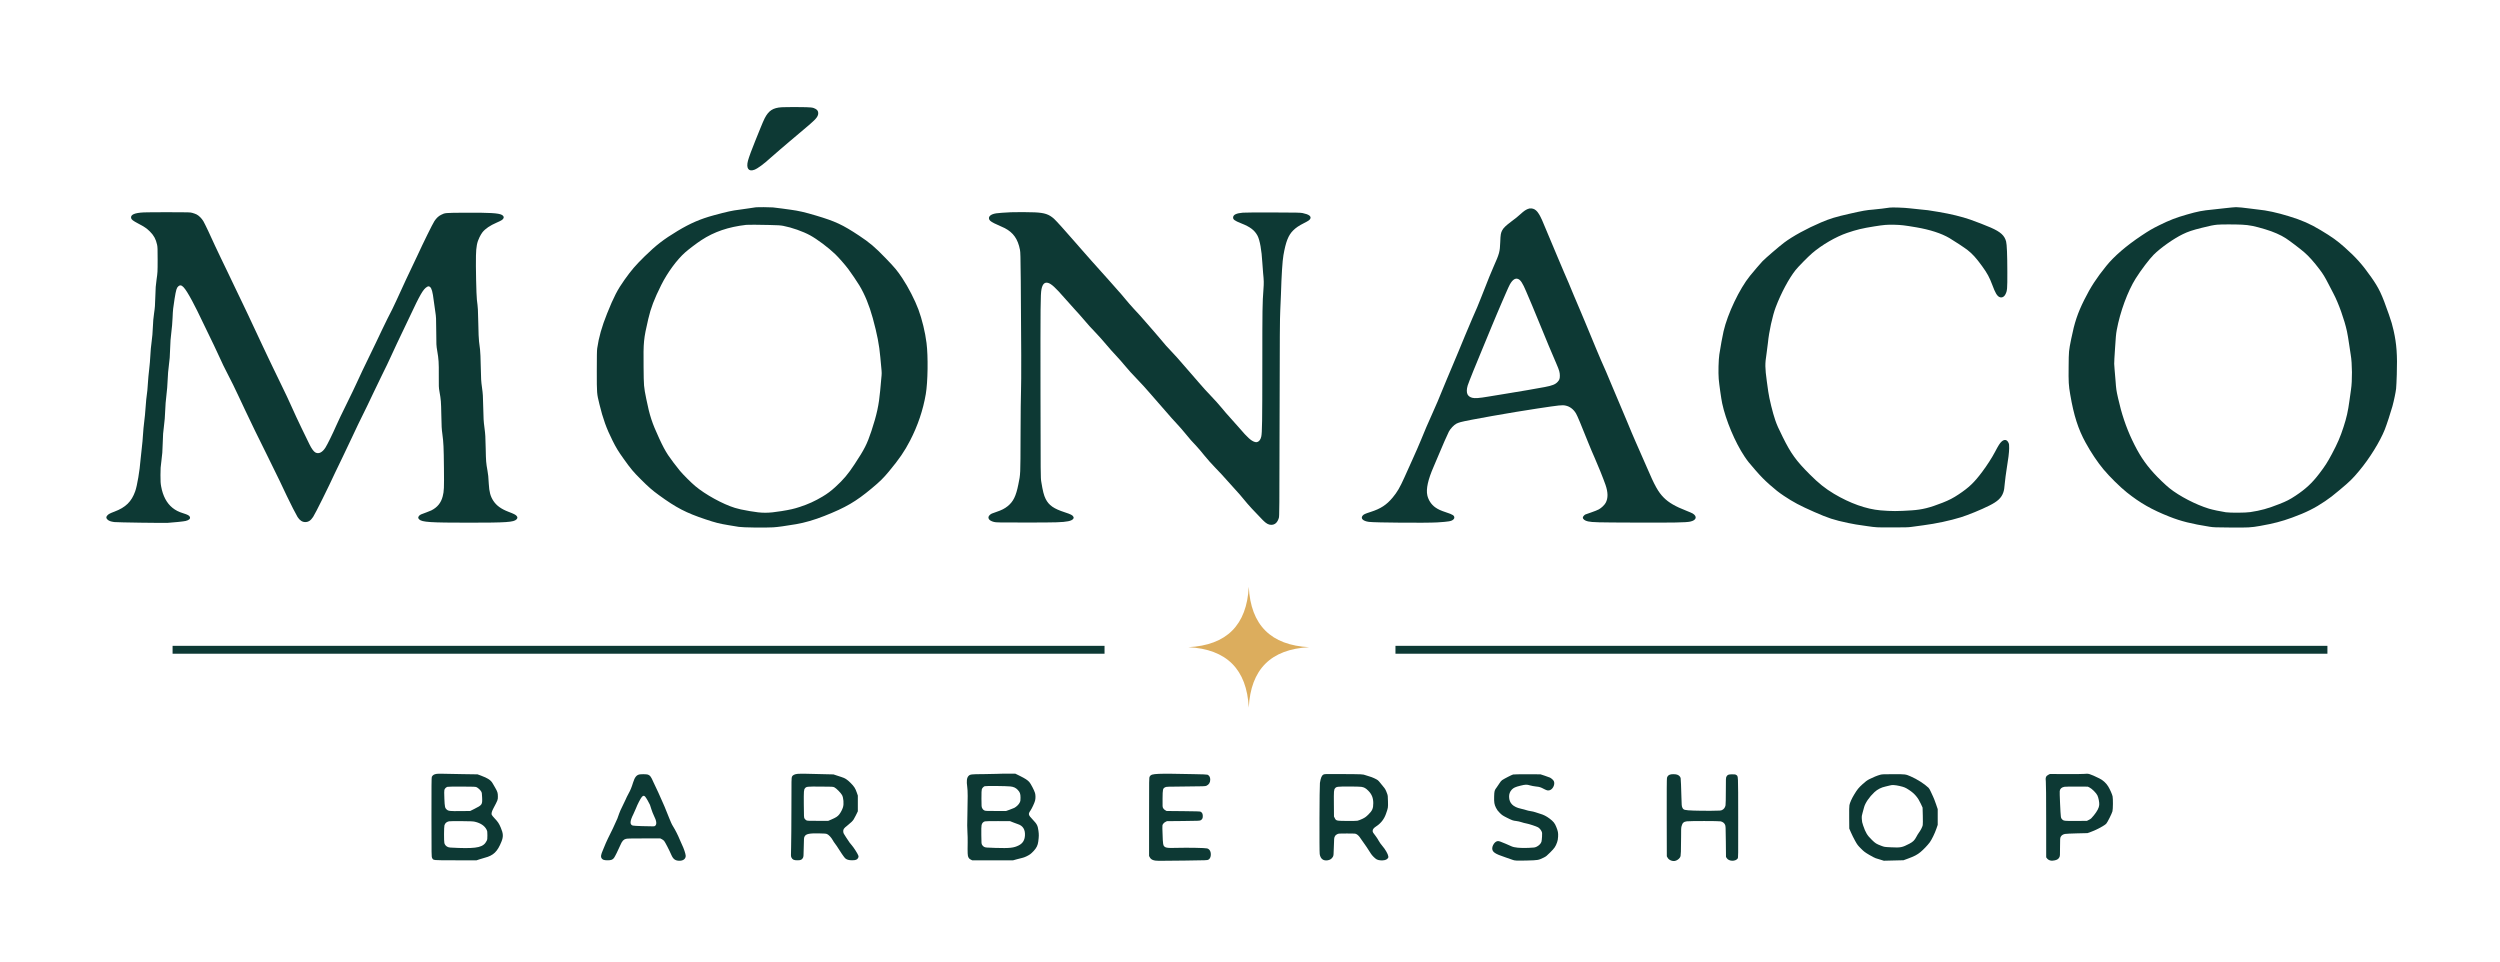
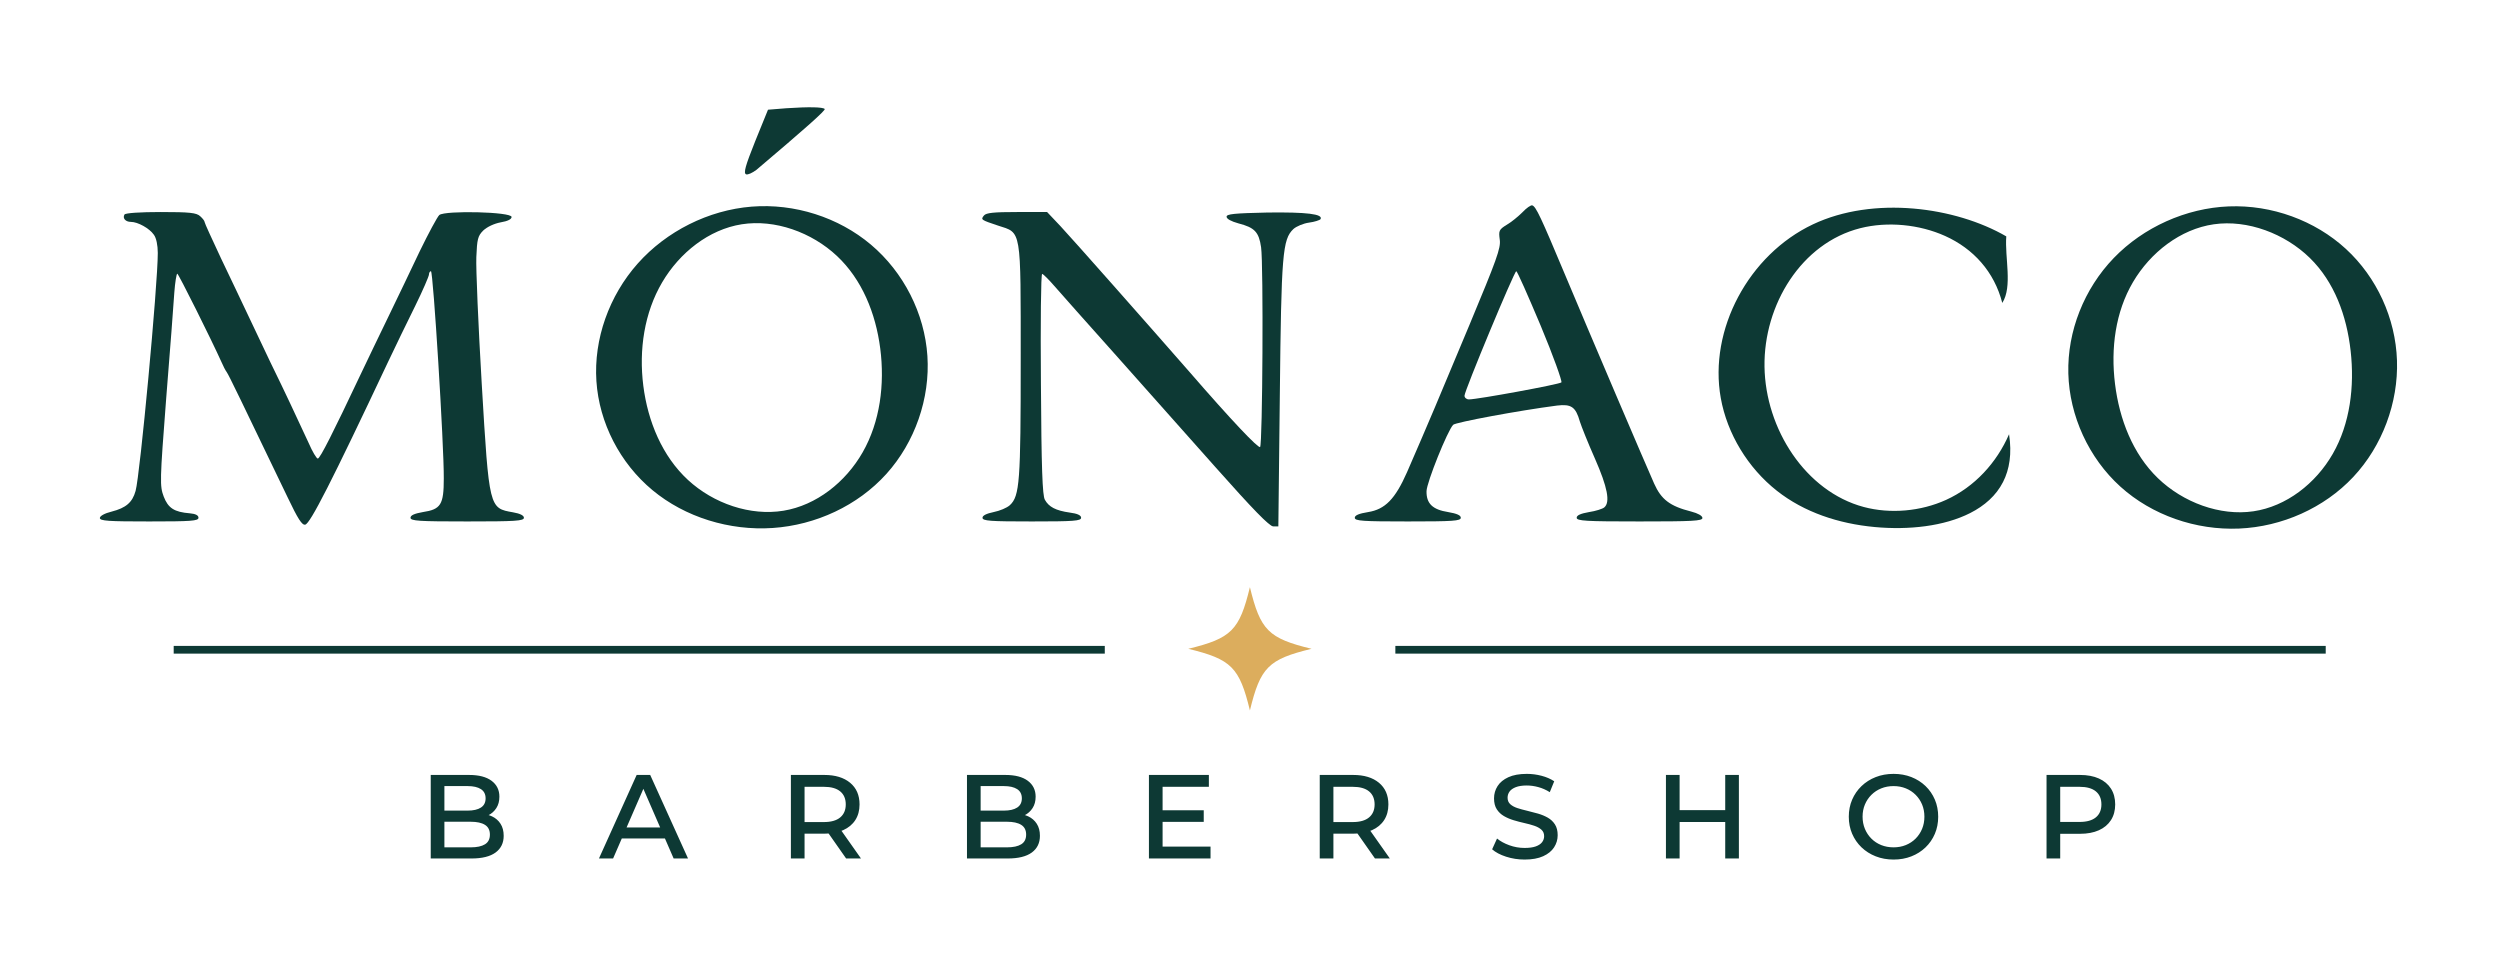
<svg xmlns="http://www.w3.org/2000/svg" viewBox="0 0 1014 390" role="img" aria-label="Mónaco Barbershop">
-   <g transform="scale(0.125) translate(0,3120) scale(0.1,-0.1)" fill="#0D3934">
-     <path d="M25365 27720 c-284 -18 -423 -108 -552 -357 -28 -54 -89 -195 -136 -313 -47 -118 -124 -309 -172 -425 -103 -250 -205 -529 -235 -640 -64 -245 19 -364 206 -294 112 42 308 187 539 398 77 71 212 188 300 261 88 74 225 190 305 260 80 69 210 180 290 245 237 194 481 407 541 473 70 76 99 133 99 198 0 62 -25 104 -82 138 -91 53 -139 58 -573 61 -220 2 -458 -1 -530 -5z" />
-     <path d="M24520 24473 c-19 -2 -118 -17 -220 -33 -102 -17 -243 -37 -315 -45 -221 -26 -389 -63 -825 -181 -434 -118 -759 -258 -1175 -508 -454 -274 -695 -460 -1067 -824 -299 -294 -426 -442 -651 -757 -227 -318 -353 -560 -568 -1098 -171 -426 -270 -773 -321 -1132 -10 -66 -13 -262 -13 -740 0 -732 -1 -718 85 -1071 113 -467 230 -792 425 -1179 116 -233 189 -352 355 -584 245 -344 312 -423 560 -671 252 -252 370 -356 592 -517 563 -410 878 -573 1506 -783 333 -111 446 -140 747 -190 132 -22 285 -47 340 -56 127 -21 858 -31 1112 -15 151 9 384 42 743 102 281 48 600 141 923 269 690 273 1017 464 1527 889 277 231 378 330 566 556 337 406 502 647 685 1000 250 484 420 987 509 1507 67 393 79 1221 24 1658 -43 347 -145 768 -263 1087 -111 301 -334 734 -524 1018 -167 250 -242 340 -541 649 -344 357 -515 502 -861 731 -539 356 -766 462 -1395 650 -361 108 -574 157 -825 190 -66 9 -196 27 -290 40 -93 14 -222 30 -285 35 -108 9 -484 11 -560 3z m440 -573 c283 -6 365 -12 456 -29 275 -52 636 -179 869 -306 228 -124 594 -398 814 -610 111 -106 318 -342 423 -481 97 -129 289 -412 365 -539 174 -290 319 -643 433 -1058 143 -524 209 -865 244 -1262 8 -88 23 -242 32 -342 17 -173 17 -190 0 -355 -9 -95 -26 -273 -36 -396 -40 -457 -113 -792 -284 -1307 -143 -428 -224 -589 -548 -1080 -209 -319 -361 -499 -618 -733 -146 -134 -263 -221 -422 -316 -247 -147 -464 -246 -737 -335 -185 -61 -311 -90 -596 -136 -435 -70 -622 -70 -1024 0 -255 45 -359 67 -486 106 -393 121 -959 432 -1285 706 -136 114 -393 371 -499 498 -120 145 -309 395 -384 510 -97 149 -175 295 -290 545 -233 505 -306 729 -417 1277 -81 404 -81 407 -87 1038 -8 817 0 899 152 1555 82 356 194 648 422 1105 202 403 507 818 776 1056 114 101 375 299 522 395 420 275 879 431 1460 498 57 6 400 5 745 -4z" />
-     <path d="M72425 24469 c-66 -4 -185 -17 -263 -28 -79 -11 -246 -30 -370 -41 -324 -30 -482 -61 -827 -160 -366 -105 -561 -181 -898 -347 -235 -116 -327 -170 -577 -336 -493 -328 -893 -673 -1146 -987 -324 -402 -503 -678 -713 -1097 -216 -433 -318 -738 -425 -1273 -79 -392 -78 -386 -83 -887 -6 -513 0 -614 52 -916 116 -679 256 -1117 499 -1560 176 -321 386 -634 580 -867 193 -232 540 -575 759 -749 435 -346 810 -560 1382 -786 374 -148 709 -232 1306 -327 121 -19 185 -22 664 -25 590 -5 671 -1 970 52 443 79 690 143 1040 270 444 161 745 311 1070 533 166 113 241 171 465 358 345 289 421 363 639 624 334 398 675 948 832 1341 58 145 199 574 248 754 52 191 106 452 120 575 6 52 16 257 22 455 21 633 -5 992 -102 1425 -44 196 -71 285 -155 528 -231 662 -318 847 -575 1212 -283 403 -490 636 -859 964 -245 218 -411 337 -780 558 -345 207 -603 321 -1035 453 -376 116 -718 190 -990 215 -66 6 -196 22 -288 36 -143 21 -399 46 -432 42 -5 0 -64 -4 -130 -9z m321 -559 c240 -12 406 -45 759 -151 263 -79 499 -182 669 -293 119 -77 464 -339 591 -449 150 -129 313 -310 498 -555 115 -151 174 -248 289 -472 58 -113 130 -252 161 -310 166 -312 360 -855 441 -1232 19 -90 49 -264 66 -388 16 -124 42 -290 56 -370 50 -285 54 -842 9 -1135 -8 -55 -31 -215 -50 -355 -47 -347 -92 -549 -192 -855 -103 -320 -197 -537 -379 -878 -150 -280 -219 -387 -413 -642 -230 -300 -435 -491 -762 -708 -190 -126 -295 -180 -527 -271 -374 -148 -601 -211 -947 -263 -153 -23 -649 -26 -790 -5 -174 26 -431 81 -550 117 -421 128 -962 408 -1280 664 -125 100 -372 337 -509 489 -297 328 -486 618 -704 1077 -197 418 -344 855 -455 1356 -56 249 -63 300 -81 554 -8 110 -23 281 -32 380 -15 156 -16 203 -6 355 7 96 17 252 22 345 20 333 31 448 55 580 109 588 353 1252 613 1667 169 270 443 631 586 774 224 223 646 521 941 664 173 84 311 131 620 208 265 67 375 89 498 101 116 12 589 12 803 1z" />
-     <path d="M61320 24464 c-87 -15 -417 -55 -535 -64 -231 -18 -327 -35 -790 -140 -427 -96 -620 -155 -905 -277 -463 -197 -924 -450 -1197 -655 -157 -118 -614 -511 -703 -604 -72 -76 -279 -318 -406 -474 -341 -420 -726 -1229 -858 -1800 -36 -156 -99 -501 -137 -750 -26 -170 -37 -588 -20 -795 13 -165 82 -653 112 -792 117 -548 417 -1263 724 -1723 101 -150 149 -211 353 -444 188 -215 280 -309 472 -480 177 -157 285 -242 455 -356 304 -203 518 -317 979 -520 467 -205 634 -260 1105 -360 194 -41 271 -53 617 -102 299 -43 299 -43 809 -42 429 0 528 3 625 17 63 9 236 33 384 52 415 54 869 151 1224 261 238 74 649 242 922 379 267 133 390 248 451 420 28 81 36 129 54 335 9 99 34 288 55 419 58 351 81 540 83 686 1 112 -2 136 -20 175 -49 109 -134 124 -225 42 -56 -51 -100 -119 -212 -332 -103 -196 -260 -440 -421 -655 -256 -342 -425 -503 -760 -726 -176 -118 -314 -189 -525 -272 -417 -164 -659 -224 -1000 -247 -442 -30 -664 -30 -1010 0 -461 39 -993 229 -1510 537 -289 173 -498 340 -795 638 -432 432 -604 669 -868 1203 -142 285 -188 388 -243 547 -80 226 -198 709 -228 930 -9 61 -29 209 -46 330 -60 442 -62 568 -10 895 16 102 36 259 45 350 35 367 147 881 255 1166 174 457 425 926 641 1199 83 106 407 435 540 549 314 270 771 535 1135 659 304 104 500 151 880 211 323 51 417 59 657 53 215 -5 318 -17 707 -83 444 -76 814 -196 1075 -349 146 -85 497 -317 591 -391 154 -120 279 -258 467 -517 169 -232 243 -369 337 -622 89 -241 148 -343 221 -380 75 -39 156 -5 201 85 59 116 63 163 62 725 -1 561 -15 896 -40 990 -52 195 -179 310 -499 451 -145 64 -486 196 -661 257 -282 98 -635 184 -1034 251 -337 57 -376 62 -597 81 -100 8 -253 25 -340 36 -149 20 -575 35 -643 23z" />
-     <path d="M49570 24417 c-70 -29 -126 -68 -215 -149 -113 -102 -171 -149 -325 -263 -166 -125 -243 -198 -284 -274 -48 -90 -57 -140 -66 -386 -11 -314 -27 -373 -217 -800 -81 -181 -154 -363 -398 -985 -110 -280 -148 -370 -297 -705 -47 -104 -149 -347 -228 -540 -78 -192 -176 -429 -217 -525 -41 -96 -128 -303 -193 -460 -65 -157 -144 -343 -175 -415 -31 -71 -98 -231 -147 -355 -114 -286 -195 -474 -364 -852 -144 -320 -170 -381 -337 -788 -57 -140 -181 -424 -275 -630 -93 -206 -211 -467 -261 -580 -151 -335 -233 -476 -384 -657 -196 -235 -387 -360 -709 -463 -189 -61 -226 -78 -262 -120 -77 -92 10 -179 204 -204 198 -26 1873 -38 2215 -17 379 24 459 38 520 92 25 22 35 39 35 61 0 71 -46 101 -265 173 -181 60 -259 96 -352 161 -129 91 -224 236 -259 390 -46 208 21 511 206 934 38 85 106 247 153 360 129 310 293 685 340 775 49 94 164 216 243 257 27 15 90 39 140 52 207 59 1676 319 2485 440 746 112 808 119 921 95 136 -28 257 -120 337 -257 42 -70 162 -357 396 -944 63 -157 157 -381 210 -497 94 -207 285 -683 350 -872 85 -244 87 -435 7 -583 -38 -71 -134 -164 -223 -214 -44 -24 -146 -65 -242 -97 -92 -30 -180 -61 -196 -69 -39 -21 -81 -72 -81 -100 0 -53 70 -105 170 -125 149 -30 290 -34 1515 -38 1277 -5 1659 2 1799 32 199 42 238 164 83 262 -21 13 -114 54 -205 89 -362 141 -574 264 -737 428 -179 180 -293 384 -552 991 -47 110 -128 295 -180 410 -52 116 -132 298 -178 405 -45 107 -102 238 -125 290 -23 52 -95 226 -160 385 -65 160 -160 387 -213 505 -52 118 -170 397 -262 620 -161 389 -249 594 -368 857 -31 67 -96 223 -146 345 -49 123 -121 296 -160 386 -39 90 -121 287 -181 437 -61 151 -149 361 -196 467 -48 106 -137 317 -199 468 -141 343 -198 480 -315 745 -50 116 -139 325 -197 465 -58 140 -169 406 -248 590 -79 184 -173 409 -210 500 -155 384 -252 506 -408 517 -49 3 -73 -1 -117 -20z m-307 -2271 c78 -32 146 -138 255 -396 39 -91 128 -300 198 -465 70 -165 202 -487 295 -715 153 -379 324 -786 492 -1175 91 -210 111 -281 111 -385 0 -98 -14 -138 -70 -199 -74 -83 -176 -124 -422 -170 -244 -47 -874 -155 -1227 -211 -176 -28 -439 -72 -585 -96 -313 -54 -459 -64 -541 -41 -75 22 -119 54 -149 107 -34 62 -33 170 3 290 26 87 304 779 473 1177 51 122 121 291 155 375 33 84 103 252 154 373 51 121 125 298 165 394 39 96 104 249 145 340 40 91 111 254 157 361 46 108 100 225 120 260 88 157 178 216 271 176z" />
-     <path d="M4665 24308 c-300 -15 -431 -73 -411 -182 10 -50 61 -90 226 -177 207 -108 279 -157 386 -263 128 -128 191 -245 231 -426 16 -75 18 -133 18 -490 -1 -404 -1 -406 -34 -635 -28 -202 -34 -270 -41 -560 -8 -287 -13 -357 -40 -535 -22 -153 -33 -269 -40 -457 -7 -179 -19 -314 -40 -470 -20 -140 -34 -299 -41 -443 -5 -124 -23 -330 -39 -460 -16 -129 -34 -323 -40 -430 -10 -184 -20 -284 -55 -545 -8 -60 -19 -198 -25 -305 -6 -107 -24 -292 -40 -410 -16 -119 -34 -310 -40 -425 -6 -116 -24 -313 -40 -440 -16 -126 -34 -295 -40 -375 -25 -344 -109 -840 -172 -1019 -120 -339 -309 -525 -676 -663 -142 -53 -193 -80 -230 -123 -44 -50 -43 -87 6 -134 42 -42 105 -65 222 -81 87 -12 1598 -34 1740 -25 187 11 516 46 575 61 113 28 160 74 135 133 -17 43 -70 71 -211 115 -150 46 -254 99 -352 178 -188 151 -313 388 -368 694 -18 100 -22 158 -22 364 0 219 4 270 32 480 27 198 33 286 41 560 7 269 14 365 40 555 22 167 33 303 40 495 7 183 19 339 40 505 20 159 33 326 40 495 7 181 19 320 40 480 25 181 33 284 40 525 7 234 16 352 39 535 20 152 34 322 41 482 10 247 18 321 64 609 49 301 67 360 122 409 103 90 198 -10 446 -468 56 -103 130 -248 166 -322 65 -137 237 -492 542 -1120 92 -190 195 -410 229 -490 34 -80 109 -235 167 -345 128 -243 339 -670 424 -860 59 -129 276 -588 516 -1085 54 -113 224 -457 378 -765 153 -308 342 -693 419 -855 77 -162 183 -387 237 -500 113 -239 300 -603 345 -675 70 -110 153 -165 248 -165 104 0 177 47 257 167 71 105 512 994 710 1428 15 33 130 271 255 529 125 258 253 528 285 600 65 147 332 701 504 1044 62 125 155 318 205 430 50 111 176 372 280 580 104 207 232 474 284 592 52 118 141 310 197 425 113 231 245 508 410 860 345 736 440 899 565 976 39 24 66 24 97 -1 55 -43 87 -159 122 -445 14 -110 37 -276 52 -370 25 -163 26 -188 29 -625 2 -455 2 -455 33 -640 46 -267 53 -371 50 -795 -2 -357 -1 -388 20 -510 51 -288 53 -320 62 -765 7 -384 11 -457 34 -625 37 -270 44 -423 51 -1105 7 -651 3 -747 -40 -915 -53 -210 -173 -358 -370 -457 -27 -14 -97 -42 -155 -62 -180 -63 -209 -77 -240 -112 -40 -46 -39 -78 4 -119 93 -88 359 -105 1606 -105 1228 0 1458 16 1547 105 41 41 42 74 4 117 -32 37 -89 66 -266 133 -234 90 -386 200 -486 353 -96 146 -135 293 -149 552 -13 235 -19 301 -41 420 -48 271 -50 299 -59 730 -8 389 -11 446 -40 670 -29 223 -32 282 -40 660 -8 383 -11 433 -40 645 -29 214 -32 260 -40 670 -5 287 -14 484 -24 568 -9 70 -23 184 -32 255 -11 86 -18 274 -24 587 -8 443 -12 504 -46 770 -18 143 -39 1106 -30 1430 7 293 34 433 116 600 27 55 69 126 94 157 93 117 246 221 463 315 160 69 204 98 223 148 14 38 -6 75 -57 103 -105 58 -401 75 -1203 70 -653 -5 -634 -3 -766 -68 -84 -41 -153 -106 -218 -204 -56 -83 -365 -710 -551 -1116 -57 -124 -155 -331 -218 -460 -63 -129 -129 -269 -147 -310 -18 -41 -84 -185 -147 -320 -64 -135 -142 -306 -175 -380 -63 -142 -193 -407 -283 -575 -29 -55 -111 -221 -180 -370 -70 -148 -161 -340 -202 -425 -42 -85 -135 -279 -208 -430 -73 -151 -175 -363 -227 -470 -52 -107 -132 -280 -179 -385 -46 -104 -196 -417 -334 -695 -138 -278 -291 -597 -339 -710 -103 -237 -283 -605 -345 -702 -101 -159 -220 -218 -327 -160 -55 29 -125 126 -193 265 -38 78 -152 313 -254 522 -102 209 -249 526 -328 705 -79 179 -226 492 -327 695 -101 204 -220 449 -264 545 -44 96 -110 234 -146 305 -36 72 -122 254 -192 405 -206 443 -412 884 -485 1035 -37 77 -107 223 -155 325 -48 102 -158 331 -245 510 -86 179 -202 421 -257 538 -54 118 -152 320 -217 450 -65 131 -151 311 -191 402 -120 272 -337 729 -382 804 -53 90 -147 183 -221 219 -32 15 -93 38 -135 49 -75 21 -98 21 -757 22 -374 1 -743 -2 -820 -6z" />
-     <path d="M32805 24313 c-196 -9 -419 -25 -480 -35 -184 -28 -272 -110 -222 -208 22 -44 110 -99 257 -161 80 -34 189 -84 242 -111 279 -145 426 -355 494 -704 15 -78 18 -201 26 -1009 17 -1953 20 -3281 8 -3560 -7 -162 -13 -746 -15 -1455 -4 -1310 -1 -1239 -72 -1590 -76 -380 -164 -558 -348 -706 -96 -77 -199 -130 -365 -185 -147 -48 -174 -61 -217 -102 -43 -41 -52 -86 -25 -130 26 -41 80 -72 168 -94 64 -17 144 -18 1039 -18 988 0 1176 6 1363 41 86 16 150 48 171 86 14 24 14 30 -1 62 -24 49 -82 79 -275 142 -362 117 -519 227 -624 435 -58 117 -92 249 -142 559 -21 135 -21 135 -25 2935 -3 2820 0 3139 32 3308 33 170 102 238 213 208 106 -29 244 -155 527 -481 93 -107 242 -274 331 -370 90 -96 218 -240 285 -320 150 -178 243 -281 428 -473 79 -82 219 -240 311 -350 92 -111 239 -276 326 -367 86 -91 221 -244 299 -340 84 -104 236 -272 376 -415 129 -132 314 -335 411 -450 98 -116 223 -259 279 -320 56 -60 180 -202 275 -315 96 -113 242 -277 326 -365 83 -88 215 -239 292 -335 139 -171 188 -227 357 -405 47 -49 160 -182 250 -295 106 -131 239 -280 371 -415 113 -115 266 -280 339 -365 73 -85 203 -229 288 -320 86 -91 216 -241 290 -334 120 -151 348 -399 608 -663 108 -110 185 -153 272 -153 121 0 204 75 248 225 17 57 19 224 24 3245 5 2738 9 3228 22 3490 9 168 19 397 22 510 18 620 48 1093 81 1279 77 439 158 646 314 802 89 89 184 154 354 240 141 71 181 99 202 139 42 81 -42 144 -246 186 -75 15 -177 18 -954 20 -537 2 -915 -1 -988 -7 -205 -18 -303 -63 -314 -144 -10 -76 42 -115 259 -201 296 -116 437 -224 533 -404 74 -143 133 -471 155 -870 6 -107 17 -258 25 -335 26 -252 27 -324 11 -540 -33 -437 -36 -631 -36 -2435 -1 -1871 -6 -2209 -35 -2338 -21 -92 -63 -151 -122 -172 -38 -13 -48 -12 -97 3 -111 35 -234 147 -481 437 -83 96 -217 247 -298 335 -82 88 -213 239 -290 335 -78 96 -235 271 -349 388 -115 118 -286 307 -381 420 -96 114 -225 263 -288 332 -63 69 -183 207 -267 307 -84 100 -221 253 -305 340 -170 177 -254 271 -373 418 -45 55 -139 165 -209 245 -70 80 -195 224 -279 320 -175 203 -223 255 -407 452 -75 80 -190 213 -256 294 -66 82 -175 209 -242 282 -66 73 -189 212 -272 308 -83 97 -213 242 -288 322 -75 81 -215 237 -311 347 -96 110 -229 261 -295 335 -66 74 -192 218 -280 320 -251 292 -571 645 -636 703 -165 145 -302 191 -624 207 -164 9 -622 10 -770 3z" />
+   <g fill="#0D3934">
+     <g transform="translate(0,390) scale(0.1,-0.1)">
+       <path d="M3190 3461 l-75 -6 -52 -128 c-40 -100 -48 -129 -37 -134 7 -3 26 6 42 18 196 166 282 242 277 247 -8 8 -64 9 -155 3z" />
+       <path d="M6175 3039 c-17 -17 -45 -40 -64 -51 -31 -19 -33 -24 -28 -60 5 -34 -13 -82 -123 -346 -120 -288 -169 -404 -253 -597 -48 -109 -89 -151 -158 -162 -37 -6 -54 -13 -54 -23 0 -13 31 -15 215 -15 184 0 215 2 215 15 0 10 -16 17 -51 23 -64 10 -89 35 -88 85 1 36 85 245 108 269 9 10 267 58 421 78 58 7 76 -5 93 -65 6 -19 33 -87 61 -150 51 -116 63 -177 38 -198 -7 -6 -35 -15 -62 -19 -34 -6 -50 -13 -50 -23 0 -13 37 -15 255 -15 215 0 255 2 255 14 0 9 -18 19 -45 26 -87 22 -122 49 -151 114 -31 69 -265 617 -363 851 -96 229 -116 272 -131 277 -6 2 -24 -11 -40 -28z m74 -460 c51 -122 88 -226 84 -230 -8 -8 -340 -69 -375 -69 -10 0 -18 7 -18 15 0 20 202 505 210 505 4 0 48 -100 99 -221z" />
+       <path d="M505 3030 c-9 -15 4 -30 26 -30 28 0 75 -26 93 -52 10 -13 16 -43 16 -74 0 -129 -72 -901 -90 -965 -13 -47 -39 -69 -97 -84 -29 -7 -48 -18 -48 -26 0 -12 36 -14 200 -14 171 0 200 2 200 15 0 10 -12 16 -35 18 -63 5 -88 21 -106 68 -16 43 -16 60 10 397 16 194 30 387 33 430 3 42 9 77 12 77 5 0 139 -269 180 -360 6 -14 15 -32 21 -40 9 -13 57 -113 247 -508 41 -86 58 -113 71 -110 20 4 106 172 335 658 30 63 80 167 111 229 31 63 56 121 56 128 0 7 4 13 8 13 9 0 53 -707 52 -841 0 -106 -12 -125 -85 -136 -34 -6 -50 -13 -50 -23 0 -13 34 -15 230 -15 196 0 230 2 230 15 0 9 -15 17 -44 22 -97 17 -97 14 -127 520 -14 238 -24 470 -22 515 3 73 6 86 28 108 16 15 44 28 70 33 30 5 45 13 45 22 0 21 -269 27 -293 8 -8 -7 -44 -74 -80 -148 -35 -74 -92 -193 -127 -265 -35 -71 -85 -177 -113 -235 -111 -235 -164 -340 -173 -340 -5 0 -22 28 -37 63 -63 135 -87 188 -155 327 -38 80 -84 177 -102 215 -18 39 -63 132 -99 208 -36 77 -66 142 -66 146 0 5 -8 15 -18 24 -15 14 -42 17 -160 17 -83 0 -143 -4 -147 -10z" />
+       <path d="M3991 3026 c-14 -17 -12 -18 57 -41 96 -31 92 -6 92 -547 0 -491 -4 -550 -44 -587 -12 -11 -41 -23 -66 -28 -29 -6 -45 -14 -45 -23 0 -13 31 -15 200 -15 170 0 200 2 200 15 0 10 -15 17 -46 21 -57 8 -85 23 -101 52 -10 17 -14 130 -16 470 -2 246 0 447 5 446 4 0 28 -24 53 -53 25 -28 133 -151 241 -271 108 -121 292 -328 409 -460 151 -170 219 -240 234 -240 l21 0 6 535 c6 571 11 629 55 671 12 11 41 23 63 26 23 3 44 10 47 14 12 21 -57 29 -215 27 -136 -3 -166 -6 -166 -17 0 -9 19 -19 48 -27 66 -17 83 -35 92 -97 10 -70 6 -800 -4 -810 -7 -7 -117 109 -286 304 -174 199 -478 543 -524 592 l-54 57 -122 0 c-93 0 -125 -3 -134 -14z" />
+     </g>
+     <path d="M897.924 90.970 C911.649 89.001 926.792 94.777 936.865 104.619 C946.807 114.333 951.811 128.008 953.419 142.307 C955.043 156.752 953.202 171.835 946.171 184.080 C939.258 196.120 927.328 205.416 913.993 207.379 C900.439 209.375 885.433 203.793 875.211 193.914 C865.060 184.105 859.625 170.058 857.852 155.734 C856.064 141.288 857.999 126.559 865.146 114.413 C872.214 102.400 884.378 92.913 897.924 90.970Z M300.837 90.970 C314.301 88.845 329.223 94.205 339.475 103.825 C349.606 113.331 355.176 126.998 357.026 141.333 C358.902 155.864 356.956 171.082 349.909 183.433 C342.981 195.575 331.122 204.946 317.816 207.143 C304.364 209.364 289.433 204.255 279.033 194.659 C268.628 185.057 262.759 170.964 260.927 156.475 C259.076 141.843 261.343 126.807 268.567 114.528 C275.661 102.469 287.537 93.068 300.837 90.970Z M903.992 83.714 C886.646 84.409 869.415 92.141 857.371 104.625 C845.328 117.107 838.470 134.340 838.915 151.459 C839.362 168.664 847.186 185.752 860.031 197.375 C872.855 208.978 890.683 215.133 908.168 214.386 C925.588 213.641 942.667 206.045 954.462 193.477 C966.276 180.889 972.790 163.313 972.216 146.188 C971.644 129.105 964.019 112.471 951.499 100.964 C938.919 89.403 921.397 83.017 903.992 83.714Z M814.875 176.125 C809.884 187.646 800.932 197.490 789.298 202.767 C779.052 207.415 766.725 208.519 755.926 205.632 C732.346 199.329 716.051 173.996 715.682 148.719 C715.315 123.627 730.639 98.590 754.539 92.546 C765.597 89.749 778.490 91.018 788.887 95.688 C800.422 100.868 808.884 110.234 812.125 122.875 C816.375 116.219 813.080 104.427 813.750 95.875 C793.068 83.885 759.901 79.377 735.340 90.988 C709.336 103.281 692.977 133.641 697.942 161.428 C700.540 175.968 708.975 189.803 720.698 199.052 C731.747 207.770 745.716 212.414 760.471 213.774 C774.159 215.037 788.522 213.474 799.124 208.085 C804.934 205.132 809.615 201.030 812.434 195.503 C815.063 190.350 816.074 183.959 814.875 176.125Z M304.839 83.813 C287.346 85.216 270.313 93.787 258.668 106.882 C247.034 119.965 240.778 137.564 241.901 154.570 C243.021 171.508 251.461 187.859 264.640 198.803 C277.880 209.798 295.902 215.335 313.419 214.152 C330.920 212.969 347.917 205.077 359.511 192.226 C371.097 179.383 377.286 161.586 376.154 144.373 C375.017 127.091 366.500 110.399 353.228 99.207 C340.065 88.108 322.225 82.420 304.839 83.813Z" />
+     <rect x="70.45" y="261.98" width="377.65" height="3.13" />
+     <rect x="565.96" y="261.98" width="377.35" height="3.13" />
+     <path d="M174.706 348.2V314.32H190.253Q196.211 314.32 199.382 316.692Q202.553 319.064 202.553 323.129Q202.553 325.839 201.318 327.751Q200.083 329.663 198.071 330.68Q196.059 331.697 193.777 331.697L194.649 330.096Q197.365 330.096 199.546 331.112Q201.727 332.129 203.011 334.114Q204.294 336.099 204.294 339.003Q204.294 343.36 201.002 345.78Q197.709 348.2 191.221 348.2ZM180.248 343.684H190.928Q194.695 343.684 196.699 342.452Q198.703 341.22 198.703 338.516Q198.703 335.811 196.699 334.556Q194.695 333.3 190.928 333.3H179.811V328.785H189.668Q193.146 328.785 195.054 327.554Q196.961 326.322 196.961 323.811Q196.961 321.299 195.054 320.068Q193.146 318.836 189.668 318.836H180.248Z M242.937 348.2 258.229 314.32H263.723L279.063 348.2H273.229L259.833 317.379H262.069L248.673 348.2ZM249.721 340.078 251.228 335.609H269.897L271.451 340.078Z M320.786 348.2V314.32H334.348Q340.983 314.32 344.808 317.491Q348.633 320.663 348.633 326.278Q348.633 329.958 346.914 332.621Q345.195 335.283 341.999 336.711Q338.804 338.14 334.35 338.14H323.849L326.329 335.565V348.2ZM343.186 348.2 334.572 335.906H340.552L349.214 348.2ZM326.329 336.149 323.849 333.428H334.154Q338.549 333.428 340.795 331.544Q343.041 329.66 343.041 326.278Q343.041 322.849 340.795 320.989Q338.549 319.129 334.154 319.129H323.849L326.329 316.36Z M392.206 348.2V314.32H407.753Q413.711 314.32 416.882 316.692Q420.053 319.064 420.053 323.129Q420.053 325.839 418.818 327.751Q417.583 329.663 415.571 330.68Q413.559 331.697 411.277 331.697L412.149 330.096Q414.865 330.096 417.046 331.112Q419.227 332.129 420.511 334.114Q421.794 336.099 421.794 339.003Q421.794 343.36 418.502 345.78Q415.209 348.2 408.721 348.2ZM397.748 343.684H408.428Q412.195 343.684 414.199 342.452Q416.203 341.22 416.203 338.516Q416.203 335.811 414.199 334.556Q412.195 333.3 408.428 333.3H397.311V328.785H407.168Q410.646 328.785 412.554 327.554Q414.461 326.322 414.461 323.811Q414.461 321.299 412.554 320.068Q410.646 318.836 407.168 318.836H397.748Z M466.006 348.2V314.32H490.317V319.128H471.548V343.392H490.994V348.2ZM471.111 333.349V328.639H488.236V333.349Z M535.286 348.2V314.32H548.848Q555.483 314.32 559.308 317.491Q563.133 320.663 563.133 326.278Q563.133 329.958 561.414 332.621Q559.695 335.283 556.499 336.711Q553.304 338.14 548.85 338.14H538.349L540.829 335.565V348.2ZM557.686 348.2 549.072 335.906H555.052L563.714 348.2ZM540.829 336.149 538.349 333.428H548.654Q553.049 333.428 555.295 331.544Q557.541 329.66 557.541 326.278Q557.541 322.849 555.295 320.989Q553.049 319.129 548.654 319.129H538.349L540.829 316.36Z M618.377 348.637Q614.455 348.637 610.872 347.476Q607.289 346.316 605.206 344.478L607.197 340.104Q609.184 341.749 612.184 342.837Q615.185 343.925 618.378 343.925Q621.18 343.925 622.919 343.297Q624.658 342.67 625.479 341.584Q626.3 340.498 626.3 339.146Q626.3 337.504 625.187 336.513Q624.074 335.523 622.284 334.919Q620.494 334.315 618.317 333.832Q616.14 333.348 613.962 332.694Q611.785 332.041 609.995 331Q608.205 329.959 607.092 328.24Q605.979 326.522 605.979 323.811Q605.979 321.099 607.408 318.847Q608.837 316.595 611.792 315.239Q614.747 313.883 619.3 313.883Q622.302 313.883 625.256 314.657Q628.21 315.431 630.391 316.884L628.593 321.305Q626.365 319.902 623.945 319.248Q621.526 318.595 619.251 318.595Q616.545 318.595 614.806 319.271Q613.067 319.947 612.27 321.057Q611.473 322.168 611.473 323.568Q611.473 325.21 612.586 326.2Q613.699 327.19 615.489 327.77Q617.279 328.35 619.457 328.858Q621.634 329.365 623.811 329.995Q625.988 330.624 627.779 331.641Q629.569 332.658 630.682 334.376Q631.794 336.095 631.794 338.757Q631.794 341.421 630.341 343.673Q628.888 345.925 625.909 347.281Q622.93 348.637 618.377 348.637Z M699.751 348.2V314.32H705.294V348.2ZM675.706 348.2V314.32H681.249V348.2ZM680.763 333.4V328.588H700.188V333.4Z M768.035 348.637Q764.124 348.637 760.797 347.33Q757.47 346.023 755.026 343.676Q752.581 341.328 751.225 338.17Q749.87 335.011 749.87 331.26Q749.87 327.509 751.225 324.35Q752.581 321.192 755.032 318.837Q757.483 316.483 760.793 315.183Q764.103 313.883 768.024 313.883Q771.946 313.883 775.242 315.174Q778.538 316.465 780.978 318.805Q783.419 321.144 784.775 324.319Q786.13 327.494 786.13 331.265Q786.13 335.035 784.775 338.206Q783.419 341.376 780.978 343.715Q778.538 346.055 775.242 347.346Q771.946 348.637 768.035 348.637ZM768.024 343.682Q770.73 343.682 773.004 342.756Q775.279 341.831 776.966 340.147Q778.654 338.463 779.596 336.2Q780.538 333.938 780.538 331.245Q780.538 328.553 779.601 326.309Q778.665 324.066 776.975 322.379Q775.285 320.692 773.007 319.765Q770.73 318.838 768.024 318.838Q765.319 318.838 763.03 319.767Q760.741 320.695 759.043 322.385Q757.345 324.075 756.403 326.322Q755.462 328.569 755.462 331.244Q755.462 333.919 756.401 336.181Q757.34 338.443 759.034 340.144Q760.728 341.845 763.023 342.763Q765.319 343.682 768.024 343.682Z M830.077 348.2V314.32H843.64Q848.095 314.32 851.29 315.748Q854.486 317.177 856.205 319.864Q857.923 322.551 857.923 326.278Q857.923 329.958 856.205 332.645Q854.486 335.332 851.29 336.76Q848.095 338.189 843.64 338.189H833.14L835.62 335.565V348.2ZM835.62 336.149 833.14 333.38H843.445Q847.84 333.38 850.086 331.52Q852.332 329.66 852.332 326.278Q852.332 322.849 850.086 320.989Q847.84 319.129 843.445 319.129H833.14L835.62 316.36Z" />
  </g>
-   <g transform="scale(0.125) translate(0,3120) scale(0.1,-0.1)" fill="#0D3934">
-     <path d="M14168 6090 c-86 -14 -127 -39 -157 -98 -9 -18 -12 -330 -11 -1305 1 -1263 1 -1283 21 -1324 40 -82 3 -78 769 -78 l675 0 95 32 c52 17 129 40 170 51 282 72 413 199 543 527 63 160 58 258 -24 450 -57 135 -92 187 -198 299 -50 52 -93 106 -97 121 -12 48 4 106 55 204 146 276 146 275 146 386 0 117 -12 155 -90 290 -29 50 -65 112 -80 138 -57 102 -159 169 -378 250 l-112 41 -470 7 c-258 4 -544 9 -635 12 -91 4 -191 2 -222 -3z m1294 -432 c49 -22 124 -92 153 -142 20 -36 24 -60 29 -193 10 -231 2 -244 -253 -371 l-135 -67 -310 -3 c-346 -4 -396 1 -451 49 -57 51 -65 86 -76 355 -7 168 -7 254 0 281 13 47 53 88 101 102 22 6 200 9 470 8 383 -2 439 -4 472 -19z m-52 -1122 c184 -43 317 -133 377 -254 26 -53 28 -65 28 -187 0 -117 -2 -135 -24 -179 -100 -203 -290 -251 -916 -230 -267 9 -305 13 -345 31 -56 24 -96 70 -111 126 -16 56 -14 528 2 577 24 73 65 109 146 130 21 5 199 8 403 6 302 -3 378 -6 440 -20z" />
-     <path d="M25877 6090 c-95 -11 -155 -41 -179 -90 -17 -33 -18 -102 -18 -1005 -1 -533 -5 -1107 -10 -1275 -9 -304 -9 -305 13 -349 33 -66 79 -86 192 -86 107 0 146 18 179 80 20 37 21 60 26 345 5 284 6 308 26 345 45 87 146 109 475 103 179 -3 221 -7 256 -22 54 -23 138 -113 181 -193 18 -34 57 -93 87 -131 30 -38 71 -98 91 -133 52 -90 197 -300 226 -326 51 -47 116 -67 223 -67 120 -1 169 18 199 75 17 32 18 42 8 75 -17 55 -151 268 -215 339 -58 65 -55 61 -182 253 -79 118 -89 139 -93 188 -6 71 19 110 124 189 43 33 109 90 146 126 57 57 76 86 135 205 l68 139 0 255 0 255 -33 96 c-49 142 -85 197 -201 314 -113 113 -180 156 -306 195 -38 12 -110 35 -160 52 l-90 30 -340 8 c-187 5 -432 11 -545 13 -113 3 -240 1 -283 -3z m1198 -438 c58 -27 210 -180 248 -251 47 -87 63 -284 31 -392 -22 -74 -74 -175 -122 -235 -51 -65 -107 -101 -245 -161 l-112 -48 -340 0 c-324 0 -342 1 -375 20 -19 12 -43 36 -55 55 -19 33 -20 53 -23 457 -3 444 0 481 41 528 45 53 68 55 502 52 393 -2 401 -2 450 -25z" />
-     <path d="M32345 6090 c-60 -4 -263 -8 -451 -9 -375 -1 -417 -6 -467 -59 -57 -59 -69 -168 -42 -357 18 -121 19 -362 5 -905 -8 -291 -8 -437 1 -555 6 -88 10 -241 8 -340 -6 -355 -2 -434 24 -484 17 -34 35 -52 72 -71 l50 -25 665 0 665 0 115 32 c63 17 146 39 184 47 70 16 179 66 252 117 23 15 73 62 112 104 95 101 137 188 152 310 22 172 22 220 6 345 -23 172 -47 219 -185 364 -149 155 -155 179 -70 302 43 64 126 241 144 311 20 75 19 186 -1 253 -25 85 -137 300 -184 353 -58 65 -133 114 -306 200 l-147 72 -246 1 c-135 1 -295 -2 -356 -6z m444 -409 c105 -12 173 -45 235 -111 72 -77 89 -125 90 -250 0 -96 -2 -111 -27 -162 -31 -64 -107 -137 -177 -173 -25 -12 -94 -40 -155 -61 l-110 -39 -335 0 c-318 0 -337 1 -375 21 -28 14 -47 34 -64 68 -23 46 -24 54 -25 314 0 191 3 277 12 303 14 40 54 82 92 98 31 14 715 7 839 -8z m81 -1164 c52 -21 122 -47 156 -58 163 -51 241 -172 232 -363 -7 -156 -72 -262 -201 -327 -162 -82 -287 -96 -757 -82 -294 9 -319 11 -361 31 -31 15 -53 35 -70 65 -24 41 -24 47 -27 317 -3 184 0 292 8 327 14 63 52 106 107 121 24 7 184 10 428 9 l390 -2 95 -38z" />
-     <path d="M37597 6090 c-205 -10 -255 -25 -292 -90 -20 -35 -20 -50 -20 -1305 l0 -1270 23 -42 c44 -83 131 -116 307 -115 55 0 429 4 830 8 708 9 731 10 765 29 45 27 70 72 77 138 12 117 -34 205 -120 228 -62 17 -647 27 -965 18 -350 -11 -404 -1 -449 84 -17 32 -31 240 -36 538 -2 110 -1 117 25 156 17 26 44 49 75 64 l48 24 530 5 c486 5 533 7 563 23 54 30 74 71 70 149 -4 69 -22 102 -73 131 -14 9 -177 13 -560 17 l-540 5 -45 25 c-27 15 -53 41 -67 65 -22 39 -23 45 -20 310 3 310 8 329 81 368 41 22 46 22 671 27 578 5 633 6 670 23 83 38 124 103 125 200 0 78 -31 134 -90 160 -16 7 -178 14 -460 18 -239 4 -550 9 -690 12 -140 3 -335 2 -433 -3z" />
-     <path d="M67635 6089 c-38 -5 -306 -8 -595 -6 l-525 2 -48 -24 c-81 -40 -101 -92 -84 -223 7 -54 11 -495 11 -1270 l1 -1186 21 -29 c54 -73 147 -98 260 -69 80 19 118 45 146 99 21 40 22 55 22 332 1 269 2 293 21 330 25 49 69 80 138 95 29 6 205 15 392 19 l340 8 145 53 c161 59 413 196 465 255 40 45 180 325 200 400 18 72 21 405 4 487 -15 68 -88 233 -145 324 -66 107 -172 203 -286 257 -309 150 -352 163 -483 146z m166 -442 c77 -37 220 -180 255 -255 38 -81 67 -232 60 -312 -8 -91 -64 -199 -173 -335 -78 -97 -96 -114 -157 -145 l-69 -35 -336 -3 c-370 -4 -421 1 -463 46 -53 56 -49 29 -74 544 -9 185 -13 357 -10 381 11 75 59 118 149 137 23 5 204 8 402 7 l360 -2 56 -28z" />
-     <path d="M42947 6069 c-60 -31 -90 -100 -118 -274 -15 -93 -22 -2223 -7 -2309 25 -152 113 -222 254 -202 81 11 141 52 177 121 19 37 21 63 28 323 7 269 8 285 31 330 18 37 34 52 73 72 50 25 52 25 320 25 258 0 272 -1 310 -22 50 -27 92 -71 140 -148 20 -33 54 -80 74 -105 35 -42 198 -285 251 -375 38 -63 140 -165 194 -192 61 -31 167 -41 251 -23 45 9 68 21 93 46 32 32 34 38 29 82 -7 66 -102 231 -194 335 -41 46 -93 120 -119 169 -25 47 -69 115 -97 150 -80 99 -97 128 -97 166 0 54 33 96 124 155 146 97 249 230 308 399 70 200 70 195 65 403 -3 178 -5 195 -32 265 -41 112 -62 149 -124 220 -31 36 -75 91 -99 122 -23 31 -57 68 -75 82 -45 35 -192 102 -264 120 -32 9 -92 27 -133 42 -92 33 -86 33 -781 37 -512 4 -548 3 -582 -14z m1223 -400 c93 -14 145 -43 226 -124 115 -115 164 -235 164 -405 0 -173 -29 -241 -157 -368 -81 -79 -108 -99 -196 -142 -56 -27 -128 -55 -160 -61 -36 -6 -170 -9 -350 -7 -338 4 -343 5 -387 93 l-25 50 -3 406 c-4 428 -1 466 41 514 43 50 74 54 442 54 189 1 369 -4 405 -10z" />
-     <path d="M20744 6070 c-94 -22 -149 -93 -201 -260 -51 -165 -87 -251 -153 -370 -32 -58 -72 -140 -89 -182 -17 -42 -64 -141 -105 -220 -41 -79 -89 -186 -106 -238 -18 -52 -43 -124 -57 -160 -37 -96 -242 -528 -308 -650 -19 -36 -50 -103 -69 -150 -18 -47 -60 -146 -91 -220 -67 -155 -77 -217 -47 -266 33 -52 82 -69 197 -69 114 0 164 19 208 77 31 41 137 255 203 408 60 141 104 190 185 211 43 11 164 14 584 14 l530 0 47 -23 c26 -13 61 -39 78 -58 30 -35 165 -296 231 -448 63 -146 132 -196 269 -196 121 0 200 63 200 160 0 57 -63 247 -120 360 -21 42 -55 119 -75 170 -48 121 -146 316 -207 411 -27 42 -60 105 -74 140 -14 35 -40 96 -56 134 -17 39 -57 138 -89 220 -31 83 -96 236 -144 340 -48 105 -104 231 -125 281 -21 51 -54 120 -73 155 -20 35 -58 116 -85 180 -76 176 -107 219 -179 245 -41 14 -225 17 -279 4z m194 -724 c31 -35 132 -210 152 -262 7 -16 27 -80 46 -142 19 -62 57 -158 84 -213 83 -163 97 -270 43 -321 -28 -26 -7 -26 -433 -14 -146 4 -280 12 -297 18 -102 31 -97 141 19 371 27 56 65 140 83 187 49 129 151 325 191 370 45 50 72 51 112 6z" />
-     <path d="M49097 6069 c-42 -10 -286 -135 -354 -181 -27 -18 -59 -56 -89 -105 -27 -43 -67 -103 -90 -133 -71 -91 -77 -115 -82 -295 -5 -194 5 -254 59 -365 33 -67 59 -102 123 -166 72 -72 96 -88 224 -153 177 -89 203 -99 311 -111 48 -5 125 -23 172 -39 46 -16 116 -34 154 -40 87 -15 326 -94 382 -126 47 -28 96 -86 119 -142 14 -31 15 -60 10 -163 -4 -69 -12 -142 -19 -164 -17 -58 -86 -128 -159 -161 -60 -27 -74 -29 -263 -37 -268 -11 -458 7 -555 53 -74 36 -278 121 -360 152 -70 26 -118 18 -169 -28 -50 -45 -91 -131 -91 -190 0 -122 83 -179 425 -293 99 -33 203 -69 230 -80 76 -30 124 -32 475 -24 363 10 364 10 539 94 75 36 99 55 215 172 139 139 170 184 221 326 20 57 28 101 32 180 7 126 -3 177 -59 318 -48 121 -93 177 -220 273 -101 75 -192 122 -305 154 -48 14 -117 36 -154 50 -37 13 -104 29 -150 35 -46 6 -116 22 -155 36 -39 13 -113 33 -165 44 -253 54 -379 181 -382 385 -1 93 26 165 86 232 54 59 118 89 277 128 171 42 210 43 319 10 46 -13 130 -29 187 -35 120 -12 152 -22 269 -84 99 -52 143 -58 205 -26 96 49 152 199 107 287 -19 37 -75 86 -125 112 -20 10 -98 38 -172 62 l-135 44 -425 2 c-234 1 -442 -3 -463 -8z" />
-     <path d="M54185 6065 c-49 -17 -81 -53 -95 -104 -7 -27 -10 -438 -8 -1293 l3 -1253 23 -42 c39 -75 144 -123 236 -109 58 9 129 55 163 107 26 40 28 50 35 198 4 86 7 293 6 461 -1 258 1 314 16 365 29 106 70 142 172 155 98 13 1038 12 1094 -1 68 -15 118 -53 143 -107 21 -46 22 -61 27 -547 l5 -500 24 -39 c67 -107 280 -116 354 -14 20 26 20 51 18 1330 -2 1440 3 1332 -64 1382 -25 18 -42 21 -130 21 -120 0 -156 -14 -187 -75 -19 -37 -20 -58 -20 -458 0 -242 -4 -442 -10 -473 -14 -70 -51 -123 -109 -151 -44 -22 -57 -23 -354 -26 -170 -2 -425 1 -567 6 -309 12 -336 19 -372 99 -20 44 -23 71 -29 328 -9 335 -18 578 -25 623 -8 49 -57 99 -117 117 -63 19 -179 19 -232 0z" />
-     <path d="M61010 6061 c-95 -26 -238 -84 -350 -142 -79 -40 -123 -73 -220 -161 -133 -121 -176 -174 -276 -340 -79 -130 -138 -263 -154 -344 -8 -40 -10 -173 -8 -409 l3 -350 54 -125 c29 -69 90 -190 134 -270 74 -133 91 -154 192 -255 98 -98 127 -120 269 -204 88 -52 182 -101 210 -109 28 -8 99 -30 157 -48 l106 -33 319 8 319 8 145 53 c200 73 303 126 407 213 96 80 226 216 298 312 63 84 167 297 217 445 l43 125 0 255 0 255 -58 169 c-32 94 -73 199 -91 235 -18 37 -52 109 -75 162 -24 56 -55 109 -74 127 -132 127 -374 281 -581 370 -166 72 -168 72 -566 71 -309 0 -363 -2 -420 -18z m630 -365 c149 -35 186 -50 306 -129 180 -118 289 -247 382 -450 l56 -122 7 -260 c4 -143 3 -282 -2 -309 -10 -56 -68 -169 -127 -248 -22 -29 -58 -90 -81 -134 -55 -107 -110 -161 -223 -220 -237 -124 -284 -133 -604 -117 -209 10 -209 10 -314 50 -159 61 -185 77 -298 187 -154 149 -206 234 -287 471 -31 90 -39 128 -43 211 -4 91 -2 111 26 205 17 57 38 133 46 168 36 144 169 339 339 498 100 92 220 153 362 183 55 11 120 27 145 35 62 20 169 14 310 -19z" />
-   </g>
-   <rect x="70" y="261.95" width="378" height="3.2" fill="#0D3934" />
-   <rect x="566" y="261.95" width="378" height="3.2" fill="#0D3934" />
-   <path d="M506.5 238.0 Q507.7 261.3 531.0 262.5 Q507.7 263.7 506.5 287.0 Q505.3 263.7 482.0 262.5 Q505.3 261.3 506.5 238.0Z" fill="#DCAD5D" />
+   <path fill="#DCAD5D" d="M506.963 238.155 C511.213 255.655 514.463 258.905 531.963 263.155 C514.463 267.405 511.213 270.655 506.963 288.155 C502.713 270.655 499.463 267.405 481.963 263.155 C499.463 258.905 502.713 255.655 506.963 238.155Z" />
</svg>
